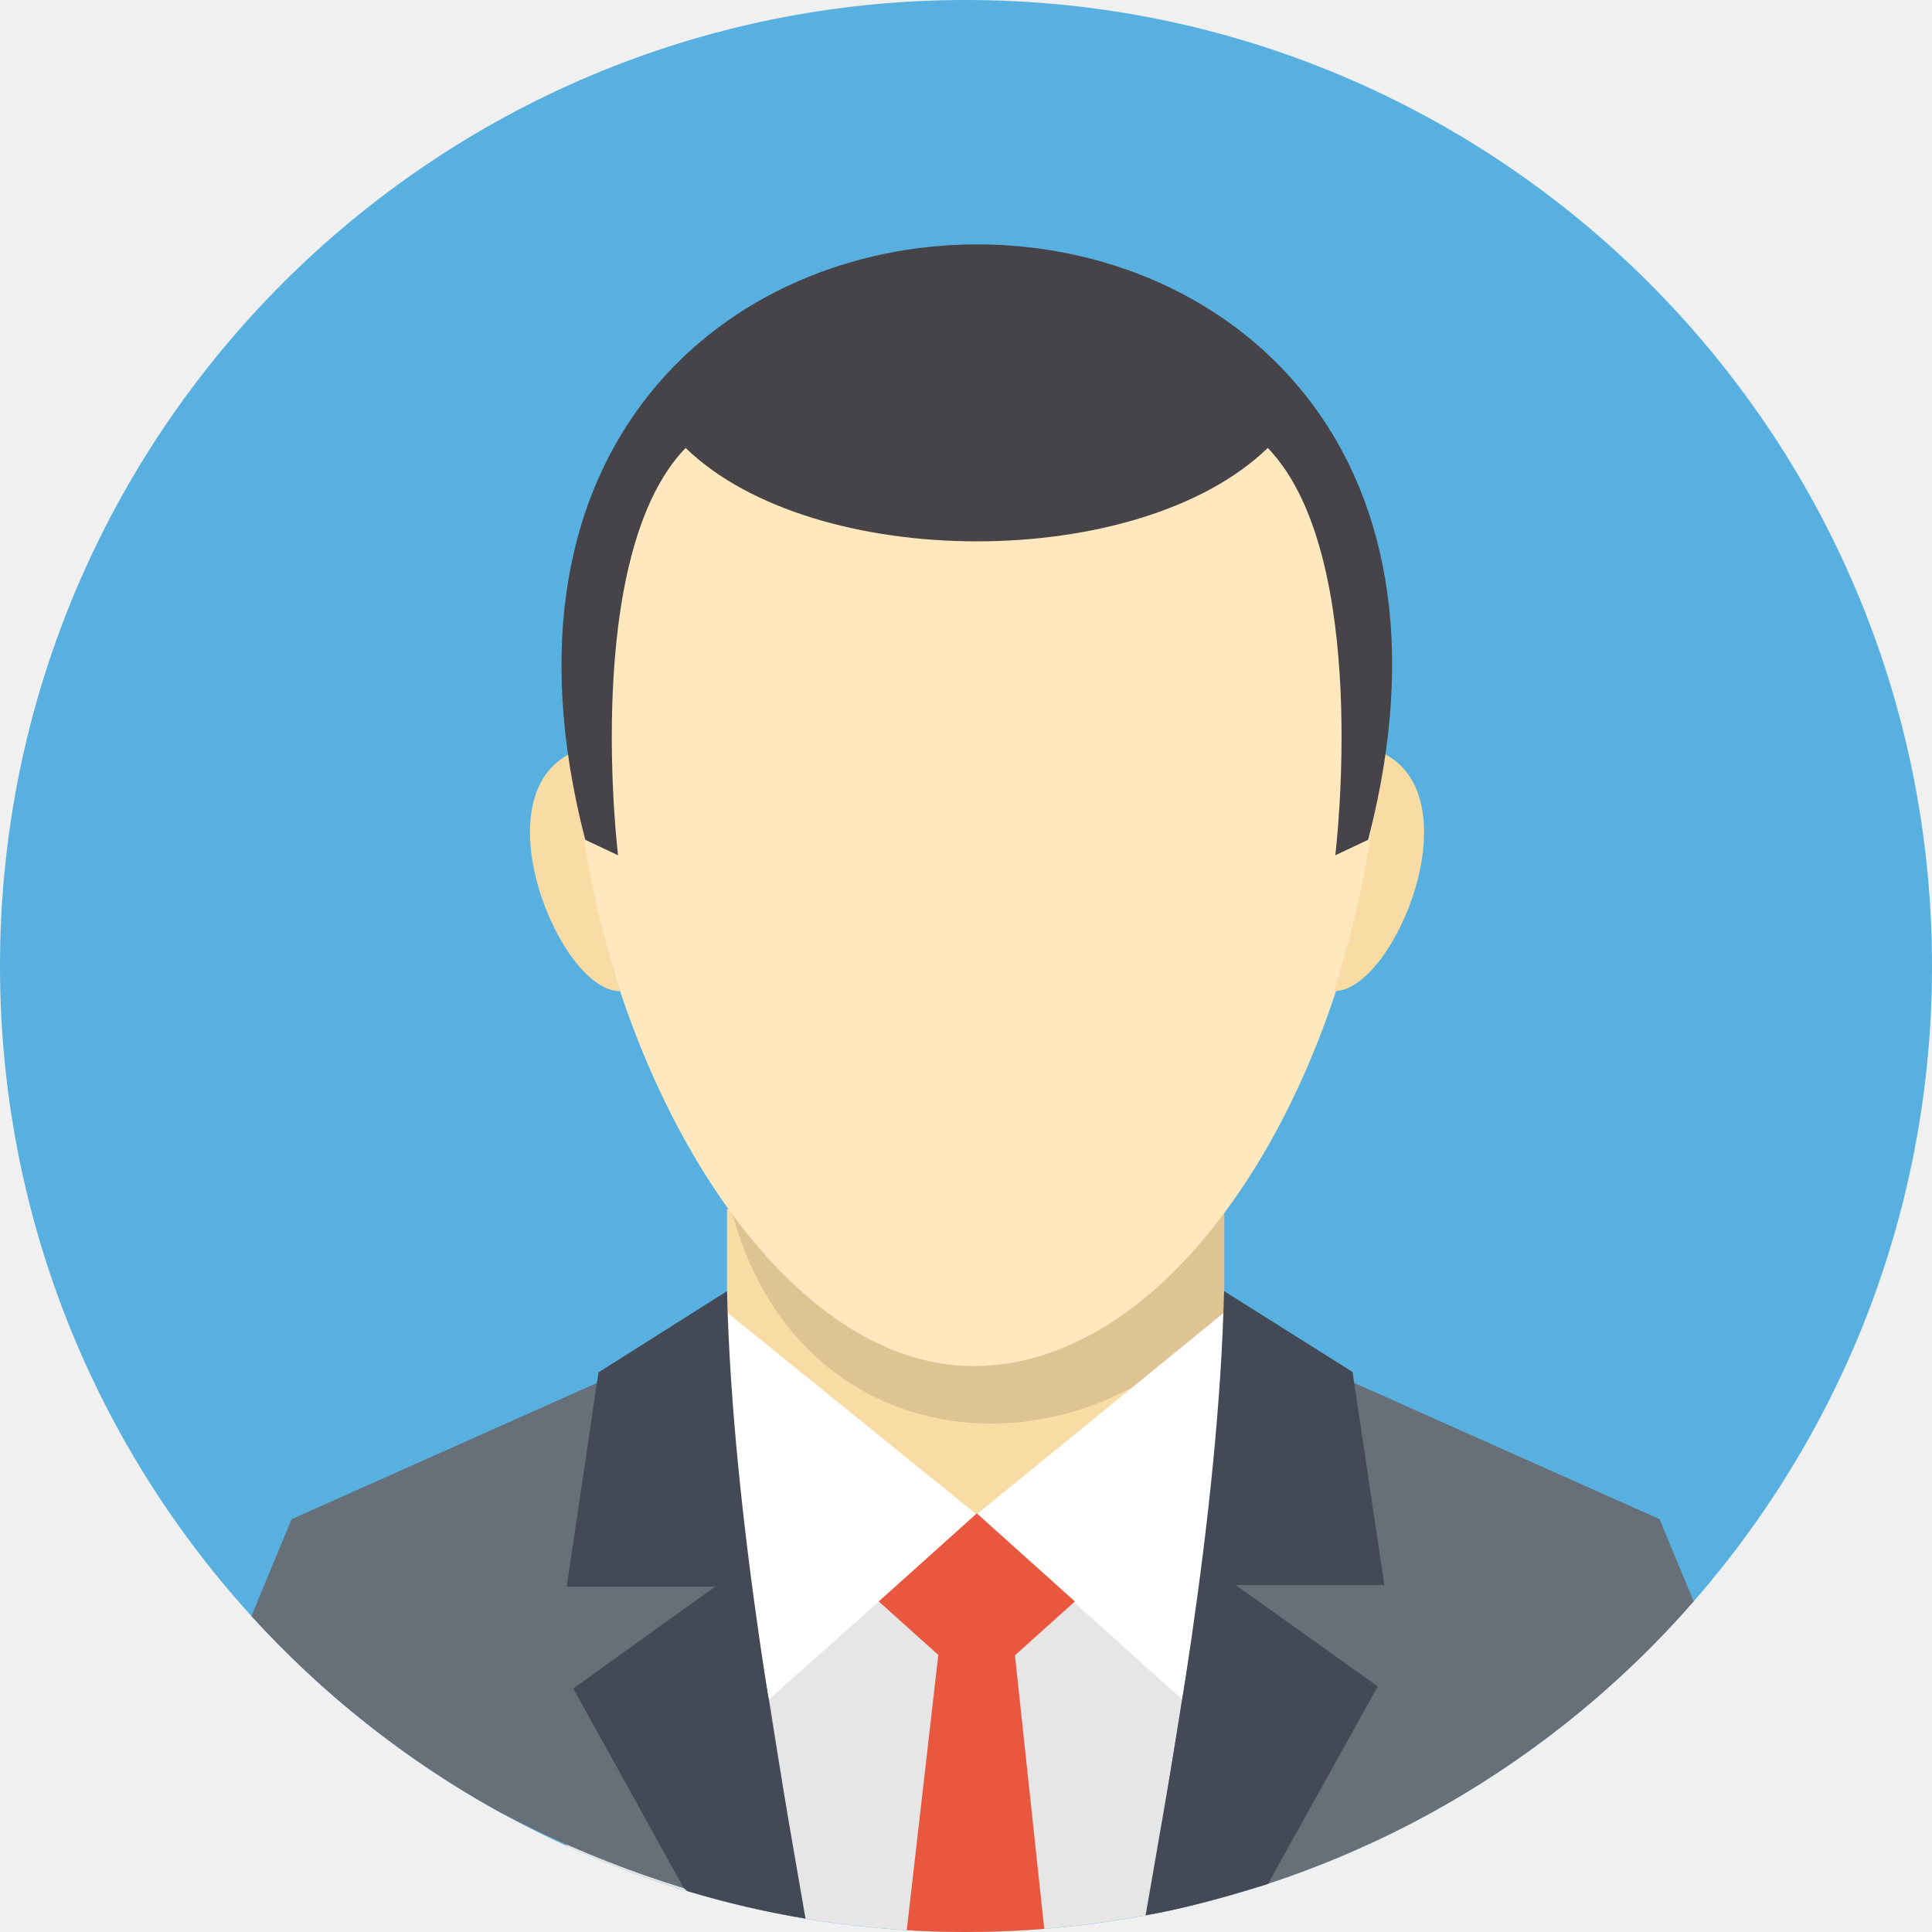
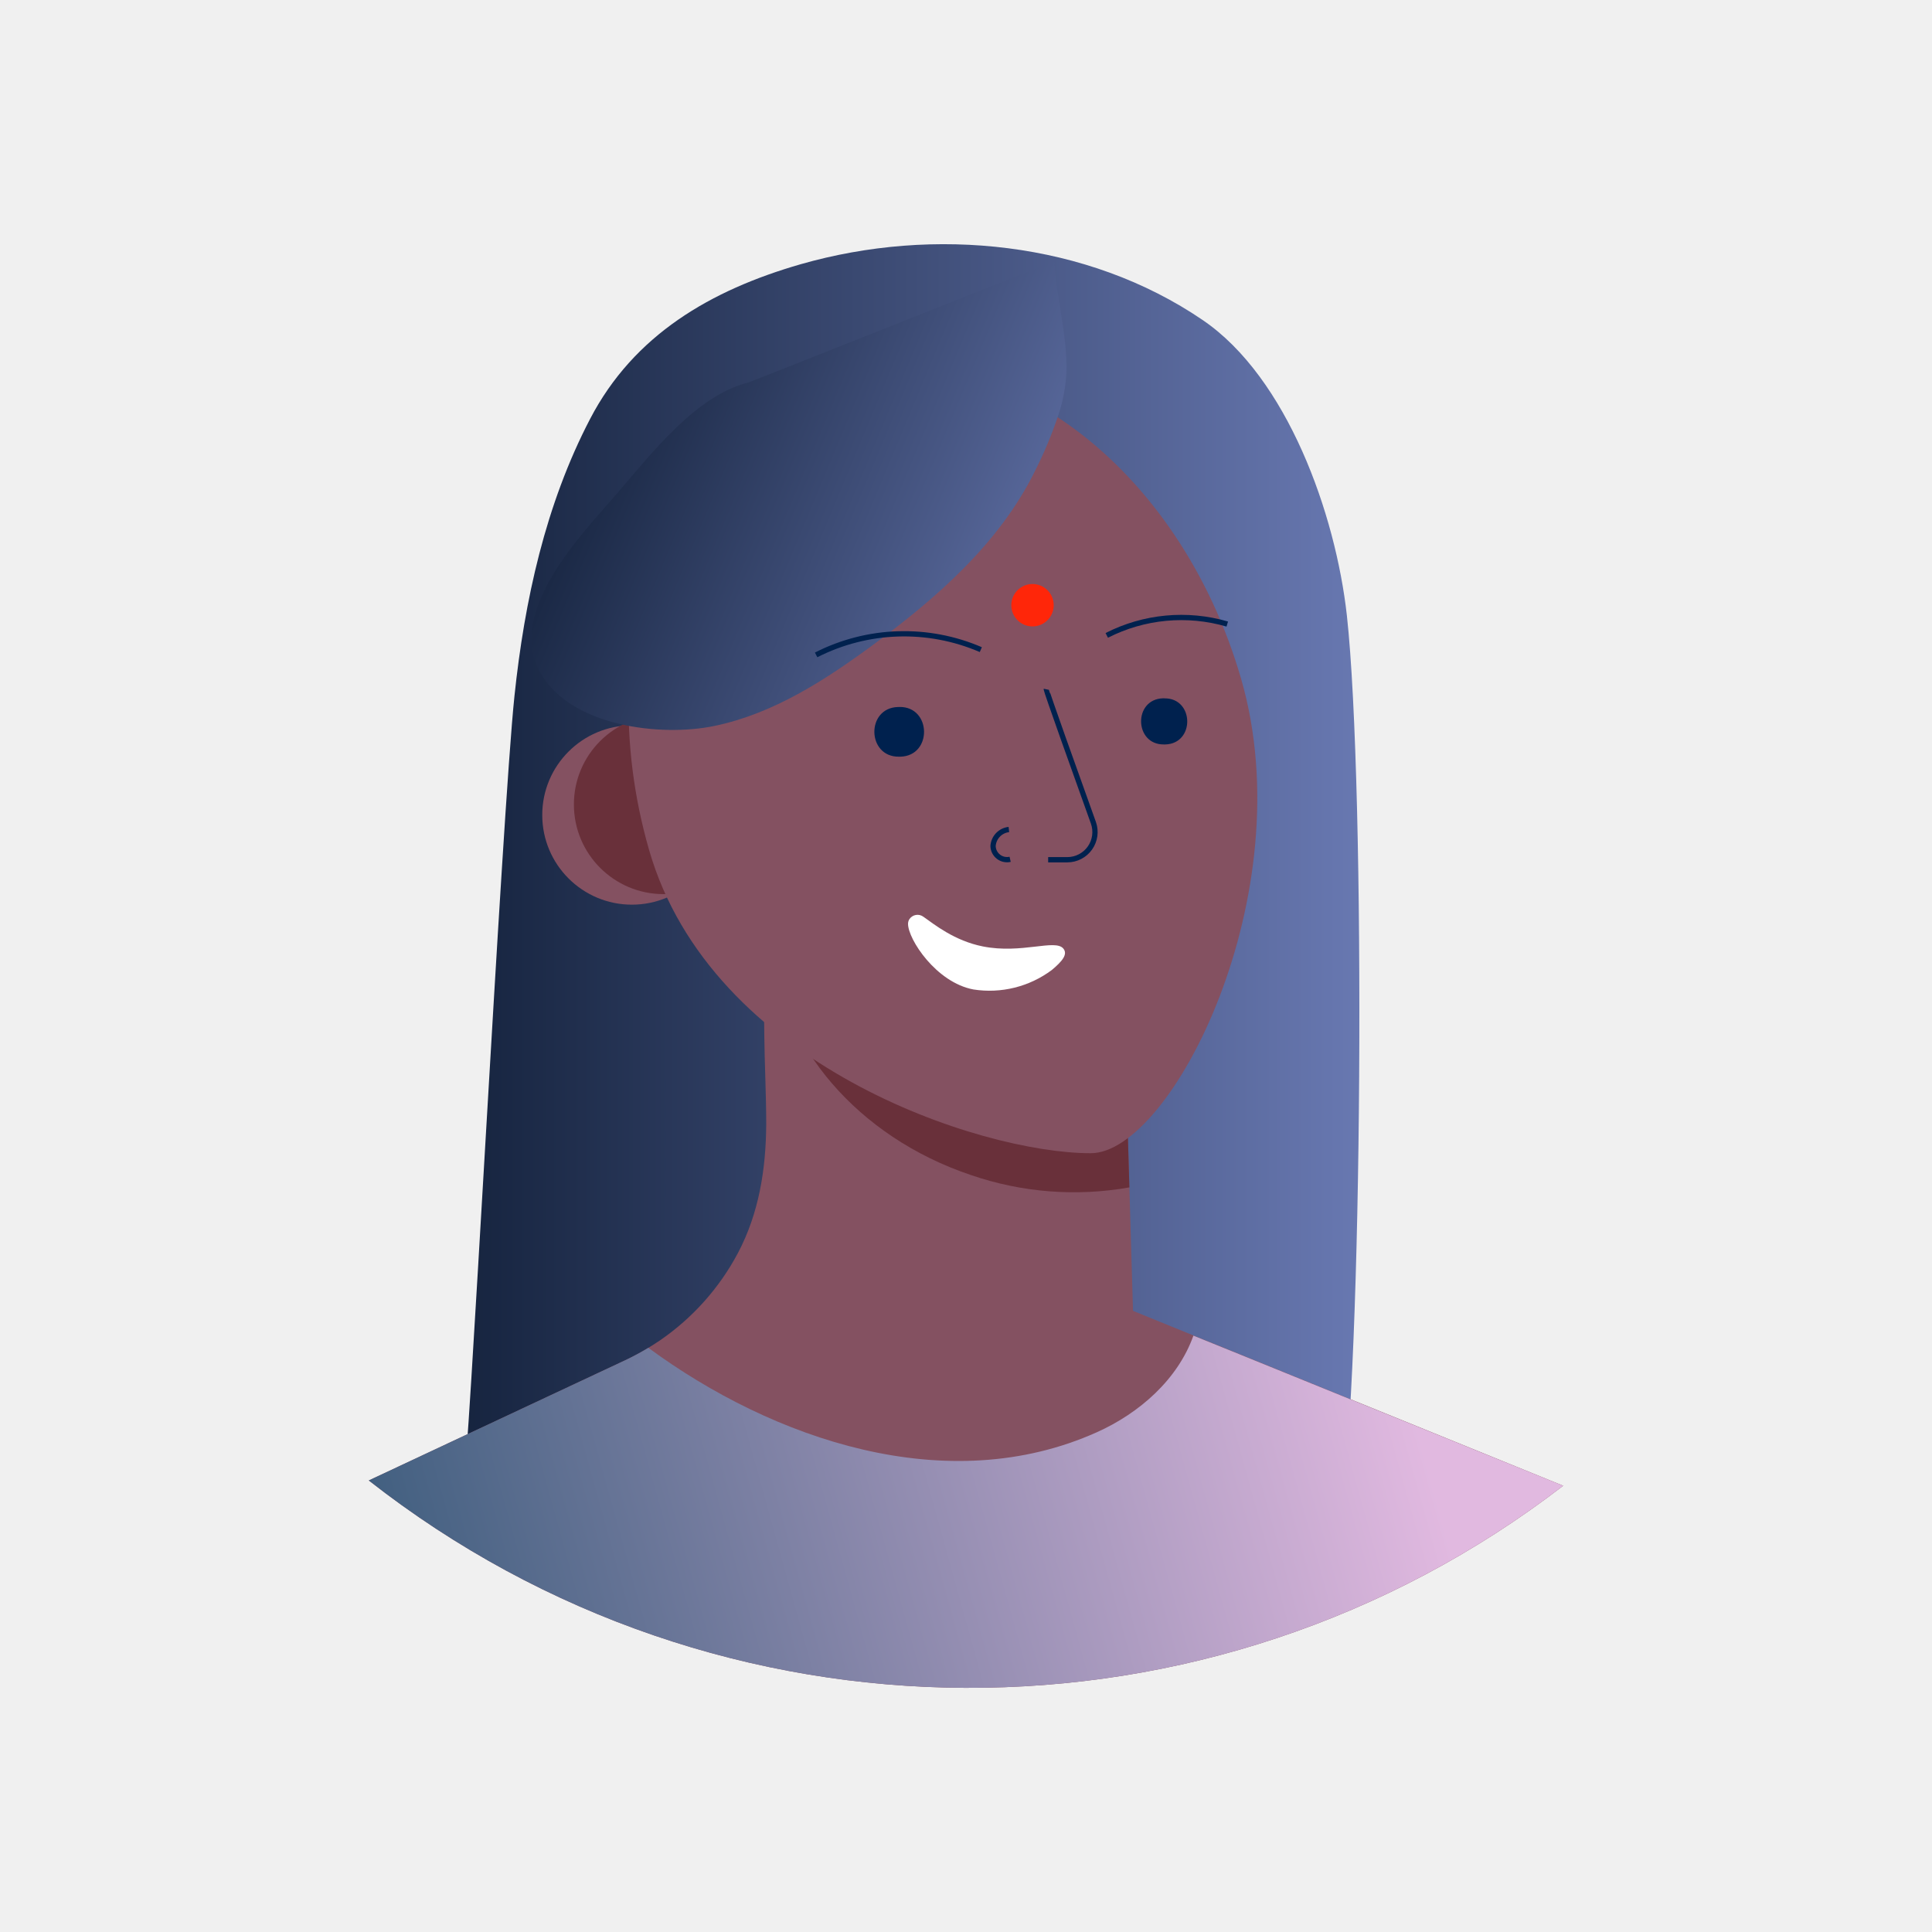
- <svg xmlns="http://www.w3.org/2000/svg" width="800px" height="800px" viewBox="0 0 61.8 61.8">
-   <g data-name="Layer 2" id="Layer_2">
-     <g data-name="—ÎÓÈ 1" id="_ÎÓÈ_1">
-       <circle cx="30.9" cy="30.9" fill="#58b0e0" r="30.9" />
-       <path d="M23.255 38.68l15.907.121v12.918l-15.907-.121V38.68z" fill="#f9dca4" fill-rule="evenodd" />
-       <path d="M43.971 58.905a30.967 30.967 0 0 1-25.843.14V48.417H43.97z" fill="#e6e6e6" fill-rule="evenodd" />
-       <path d="M33.403 61.7q-1.238.099-2.503.1-.955 0-1.895-.057l1.03-8.988h2.41z" fill="#e9573e" fill-rule="evenodd" />
-       <path d="M25.657 61.332A34.072 34.072 0 0 1 15.9 57.92a31.033 31.033 0 0 1-7.857-6.225l1.284-3.1 13.925-6.212c0 5.212 1.711 13.482 2.405 18.95z" fill="#677079" fill-rule="evenodd" />
-       <path d="M39.165 38.759v3.231c-4.732 5.527-13.773 4.745-15.8-3.412z" fill-rule="evenodd" opacity="0.11" />
-       <path d="M31.129 8.432c21.281 0 12.987 35.266 0 35.266-12.267 0-21.281-35.266 0-35.266z" fill="#ffe8be" fill-rule="evenodd" />
-       <path d="M18.365 24.046c-3.07 1.339-.46 7.686 1.472 7.658a31.972 31.972 0 0 1-1.472-7.659z" fill="#f9dca4" fill-rule="evenodd" />
-       <path d="M44.14 24.045c3.07 1.339.46 7.687-1.471 7.658a31.993 31.993 0 0 0 1.471-7.658z" fill="#f9dca4" fill-rule="evenodd" />
-       <path d="M21.931 14.328c-3.334 3.458-2.161 13.03-2.161 13.03l-1.05-.495c-6.554-25.394 31.634-25.395 25.043 0l-1.05.495s1.174-9.572-2.16-13.03c-4.119 3.995-14.526 3.974-18.622 0z" fill="#464449" fill-rule="evenodd" />
-       <path d="M36.767 61.243a30.863 30.863 0 0 0 17.408-10.018l-1.09-2.631-13.924-6.212c0 5.212-1.7 13.393-2.394 18.861z" fill="#677079" fill-rule="evenodd" />
-       <path d="M39.162 41.98l-7.926 6.465 6.573 5.913s1.752-9.704 1.353-12.378z" fill="#ffffff" fill-rule="evenodd" />
-       <path d="M23.253 41.98l7.989 6.465-6.645 5.913s-1.746-9.704-1.344-12.378z" fill="#ffffff" fill-rule="evenodd" />
-       <path d="M28.109 51.227l3.137-2.818 3.137 2.818-3.137 2.817-3.137-2.817z" fill="#e9573e" fill-rule="evenodd" />
-       <path d="M25.767 61.373a30.815 30.815 0 0 1-3.779-.88 2.652 2.652 0 0 1-.114-.093l-3.535-6.39 4.541-3.26h-4.752l1.017-6.851 4.11-2.599c.178 7.37 1.759 15.656 2.512 20.073z" fill="#434955" fill-rule="evenodd" />
-       <path d="M36.645 61.266c.588-.098 1.17-.234 1.747-.384.682-.177 1.36-.377 2.034-.579l.134-.043 3.511-6.315-4.541-3.242h4.752l-1.017-6.817-4.11-2.586c-.178 7.332-1.758 15.571-2.51 19.966z" fill="#434955" fill-rule="evenodd" />
-     </g>
-   </g>
+ <svg xmlns="http://www.w3.org/2000/svg" xmlns:xlink="http://www.w3.org/1999/xlink" width="800px" height="800px" viewBox="0 0 366.34 366.34" id="Layer_1" data-name="Layer 1">
+   <defs>
+     <style>.cls-1{fill:url(#linear-gradient);}.cls-2{fill:#845161;}.cls-3{fill:#69303a;}.cls-4{fill:url(#linear-gradient-2);}.cls-5{fill:url(#linear-gradient-3);}.cls-6{fill:none;stroke:#00214e;stroke-miterlimit:10;}.cls-7{fill:#ff2609;}.cls-8{fill:#ffffff;}.cls-9{fill:#00214e;}</style>
+     <linearGradient id="linear-gradient" x1="87.92" y1="169" x2="257.77" y2="169" gradientUnits="userSpaceOnUse">
+       <stop offset="0" stop-color="#16243f" />
+       <stop offset="1" stop-color="#6878b1" />
+     </linearGradient>
+     <linearGradient id="linear-gradient-2" x1="58.45" y1="317.63" x2="265.95" y2="260.1" gradientUnits="userSpaceOnUse">
+       <stop offset="0" stop-color="#315676" />
+       <stop offset="1" stop-color="#e1b9e0" />
+     </linearGradient>
+     <linearGradient id="linear-gradient-3" x1="112.17" y1="74.28" x2="211.94" y2="115.88" xlink:href="#linear-gradient" />
+   </defs>
+   <path class="cls-1" d="M254.17,286.72c-10.65,1.33-20.37,4.17-31.25,4.83-8.19.5-16.4-.43-24.58-1.14a470.21,470.21,0,0,0-53.61-1.59c-9.72.27-19.31,2.64-29.08,2.1-5.15-.28-8-1.59-12.34-4-1.52-.85-15.56-7.49-15.39-6.78.68,2.79,7.28-125.76,9.63-148.16,1.9-18.09,5.88-36.31,14.34-52.54C120.19,63.49,134.8,55,151.83,50.1c25.24-7.23,54.29-4.37,76.24,10.6,16,10.9,25.18,36.72,27.32,56C259,149.41,258.4,260.8,254.17,286.72Z" />
+   <path class="cls-2" d="M296.41,281.72a184.56,184.56,0,0,1-226.48-1l48.66-22.81a47.68,47.68,0,0,0,4.35-2.34l1.12-.7c.4-.25.79-.51,1.18-.78a46.54,46.54,0,0,0,14.67-16.47c4-7.55,5.32-15.89,5.38-24.39,0-5.72-.31-11.44-.37-17.17q-.06-4.76-.1-9.51l2,1,5.2,2.69,30.29,5.15,31.12,5.3.94,32,.47,15.87,11.47,4.67,9,3.64Z" />
+   <path class="cls-3" d="M214.15,225.15a60.08,60.08,0,0,1-30.07-2.35C162.5,215.55,148,198.06,146.6,180l5.2,2.69,30.29,5.15,31.12,5.3Z" />
+   <path class="cls-4" d="M296.41,281.72a184.56,184.56,0,0,1-226.48-1l48.66-22.81a47.68,47.68,0,0,0,4.35-2.34c23.68,17.41,56.64,28.75,85.06,16,8.06-3.62,15.33-10,18.29-18.31l9,3.64Z" />
+   <circle class="cls-2" cx="119.82" cy="154.54" r="17" />
+   <circle class="cls-3" cx="125.82" cy="152.54" r="17" />
+   <path class="cls-2" d="M235.36,128.8c11.74,40.68-13.2,89.87-28.54,89.87-21,0-72-16.78-83.73-57.46S127,80.29,158,71.34,223.61,88.11,235.36,128.8Z" />
+   <path class="cls-5" d="M200.62,78.88a77.34,77.34,0,0,1-4.45,10.59c-6.7,13.54-18.56,23.91-30.52,32.73-9.17,6.76-19,13.13-30.18,15.45-10.15,2.12-27.26.12-33-10.08-6.63-11.67,8-26.39,14.67-34.16,6.3-7.29,14.83-18.43,24.73-20.87.17,0,58-23,58-23,.46,6.9,2.43,13.71,2.36,20.65A30.3,30.3,0,0,1,200.62,78.88Z" />
+   <path class="cls-6" d="M198.4,130.7c-.05.24,5.54,15.88,8.93,25.32a5.25,5.25,0,0,1-4.94,7h-3.64" />
+   <path class="cls-6" d="M209.86,120.48a31.13,31.13,0,0,1,22.85-2.15" />
+   <path class="cls-6" d="M154.75,124.18a36.75,36.75,0,0,1,31.23-1" />
+   <path class="cls-6" d="M191.3,157.29a3.37,3.37,0,0,0-3,3.15,2.65,2.65,0,0,0,3.24,2.5" />
+   <circle class="cls-7" cx="195.78" cy="114.76" r="4.02" />
+   <path class="cls-8" d="M172.41,174.33a1.86,1.86,0,0,1,2.68-.5c2.08,1.46,5.88,4.56,11.28,5.63,7.36,1.47,13.75-1.48,15.27.42.86,1.07-.19,2.37-2.2,4.05a19.74,19.74,0,0,1-14.86,3.69c-7.08-1.33-12.4-9.53-12.4-12.44A1.68,1.68,0,0,1,172.41,174.33Z" />
+   <path class="cls-9" d="M170.55,134.05c6.1-.07,6.28,9.26.18,9.43h-.27c-6.1.07-6.28-9.25-.18-9.42h.27Z" />
+   <path class="cls-9" d="M220.79,132.42c5.66-.07,5.83,8.58.17,8.74h-.26c-5.66.06-5.83-8.59-.16-8.75h.25Z" />
</svg>
